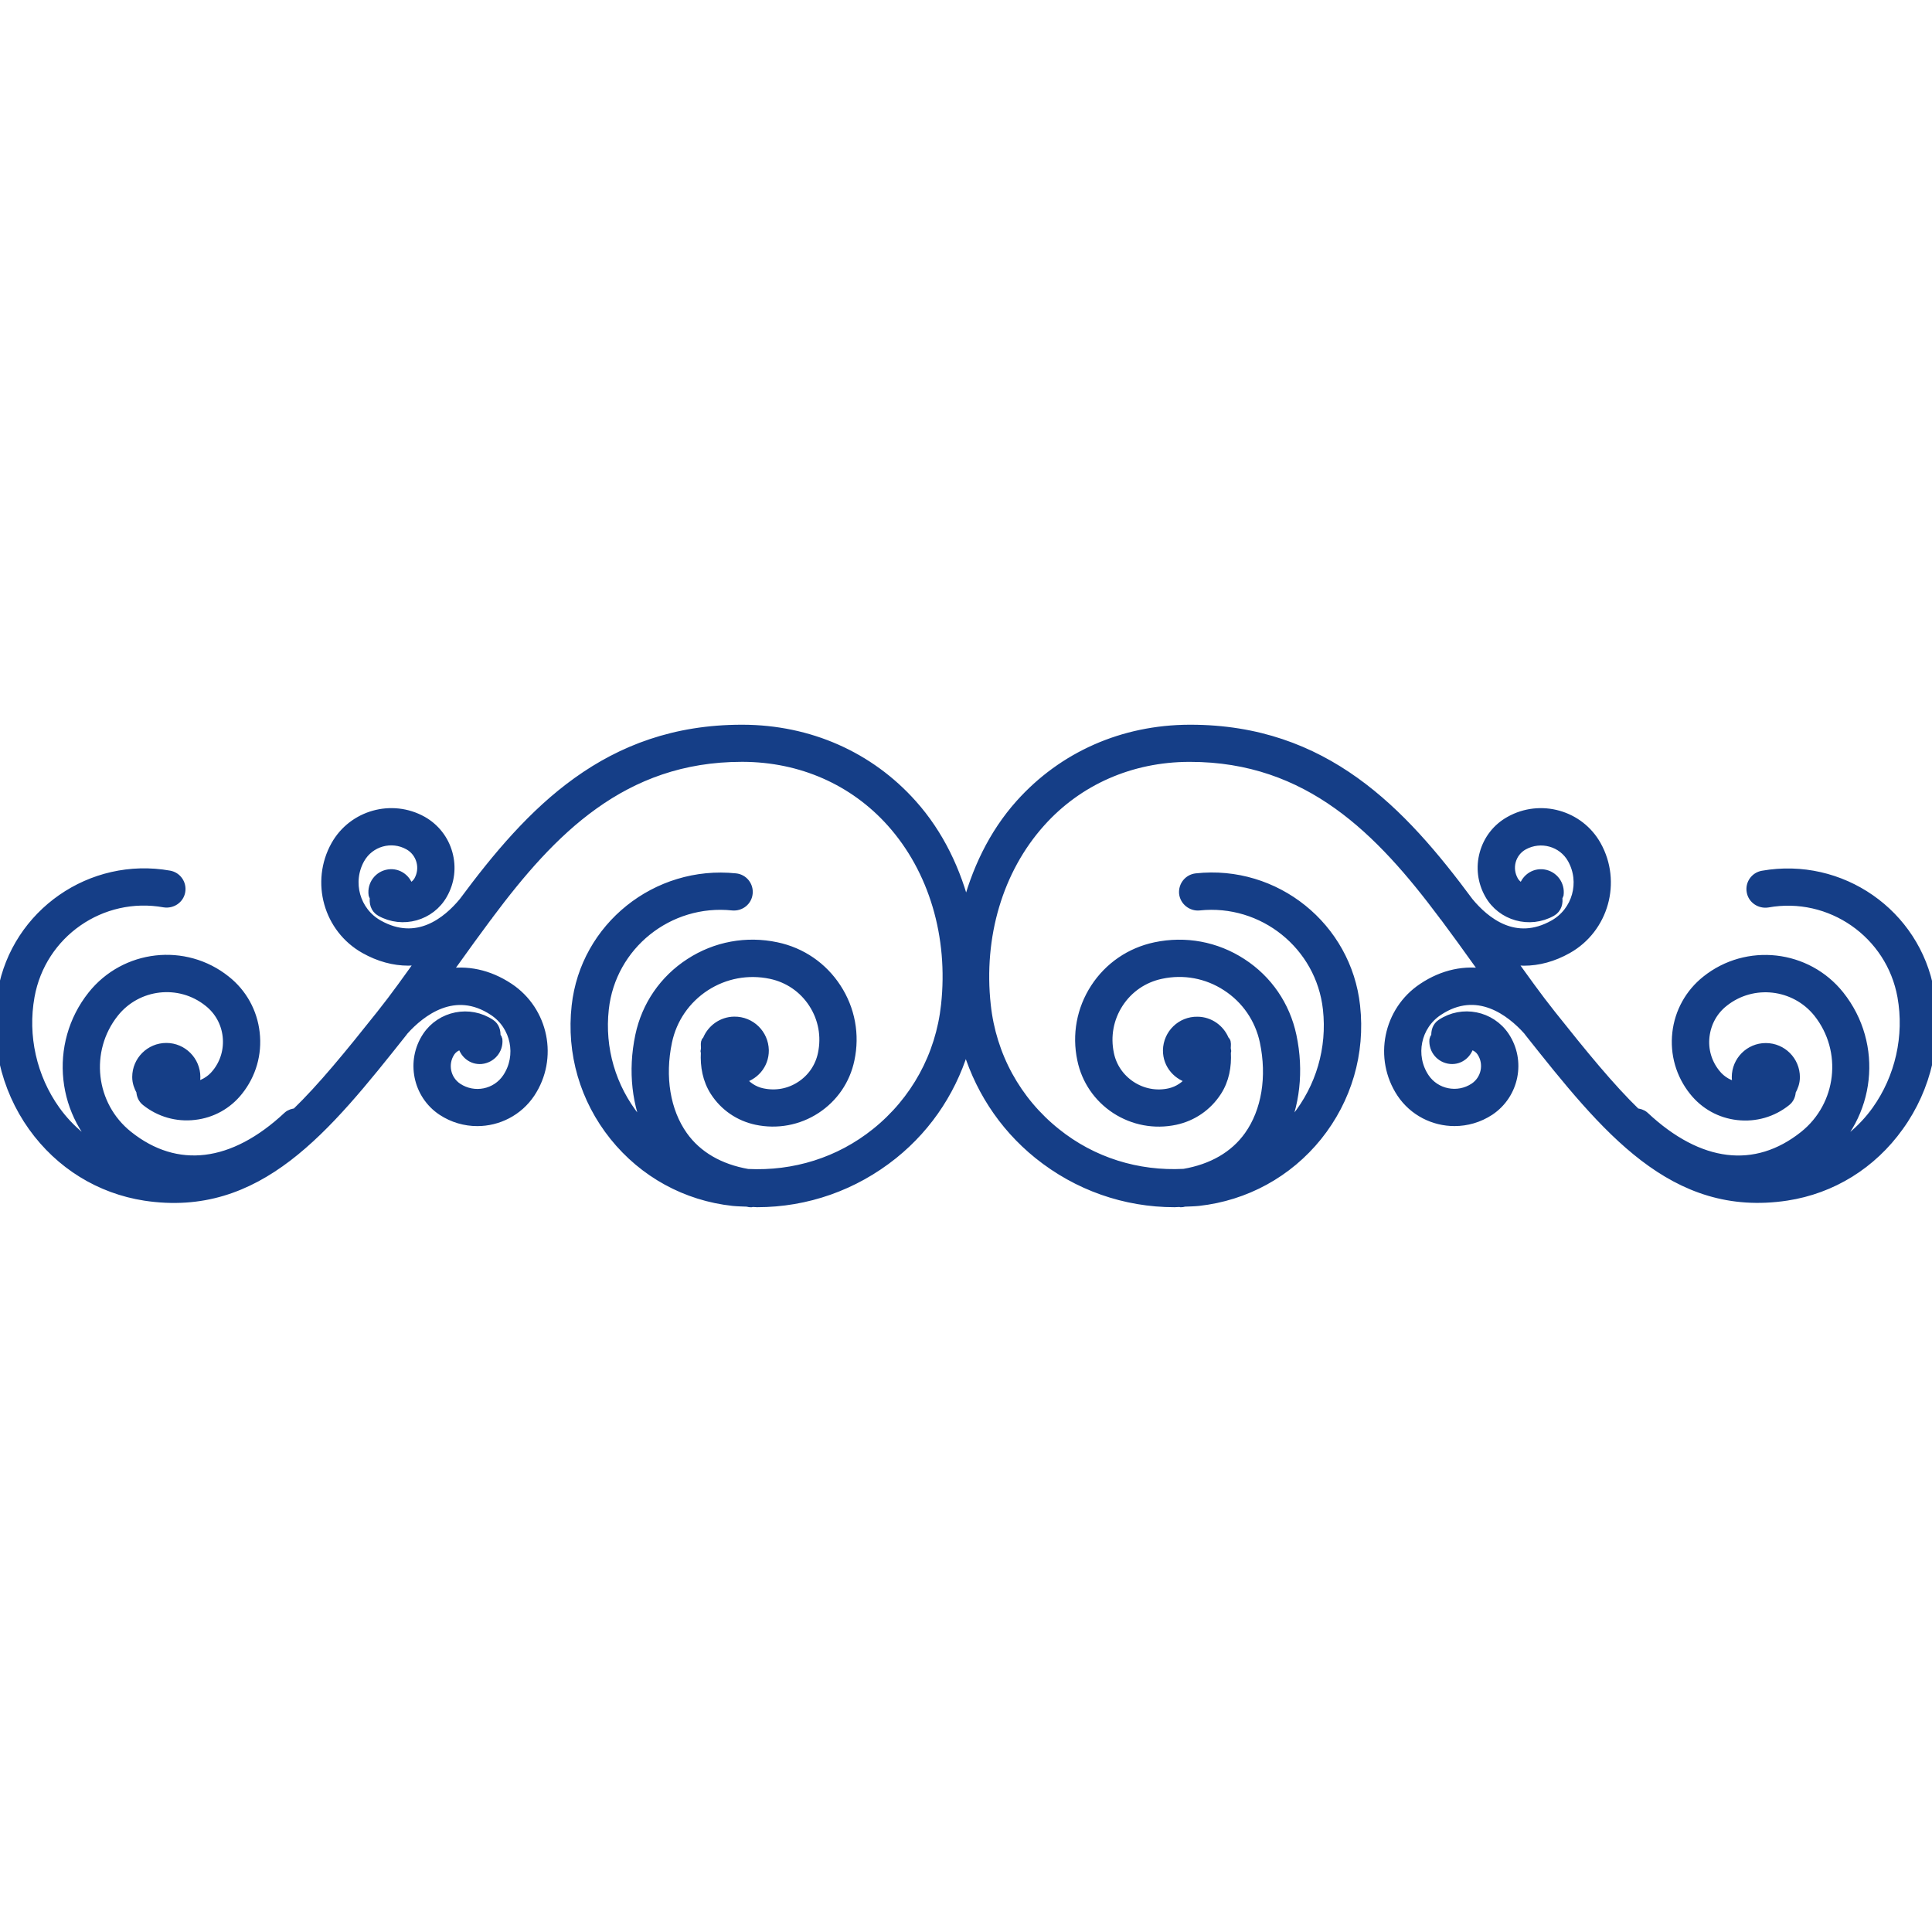
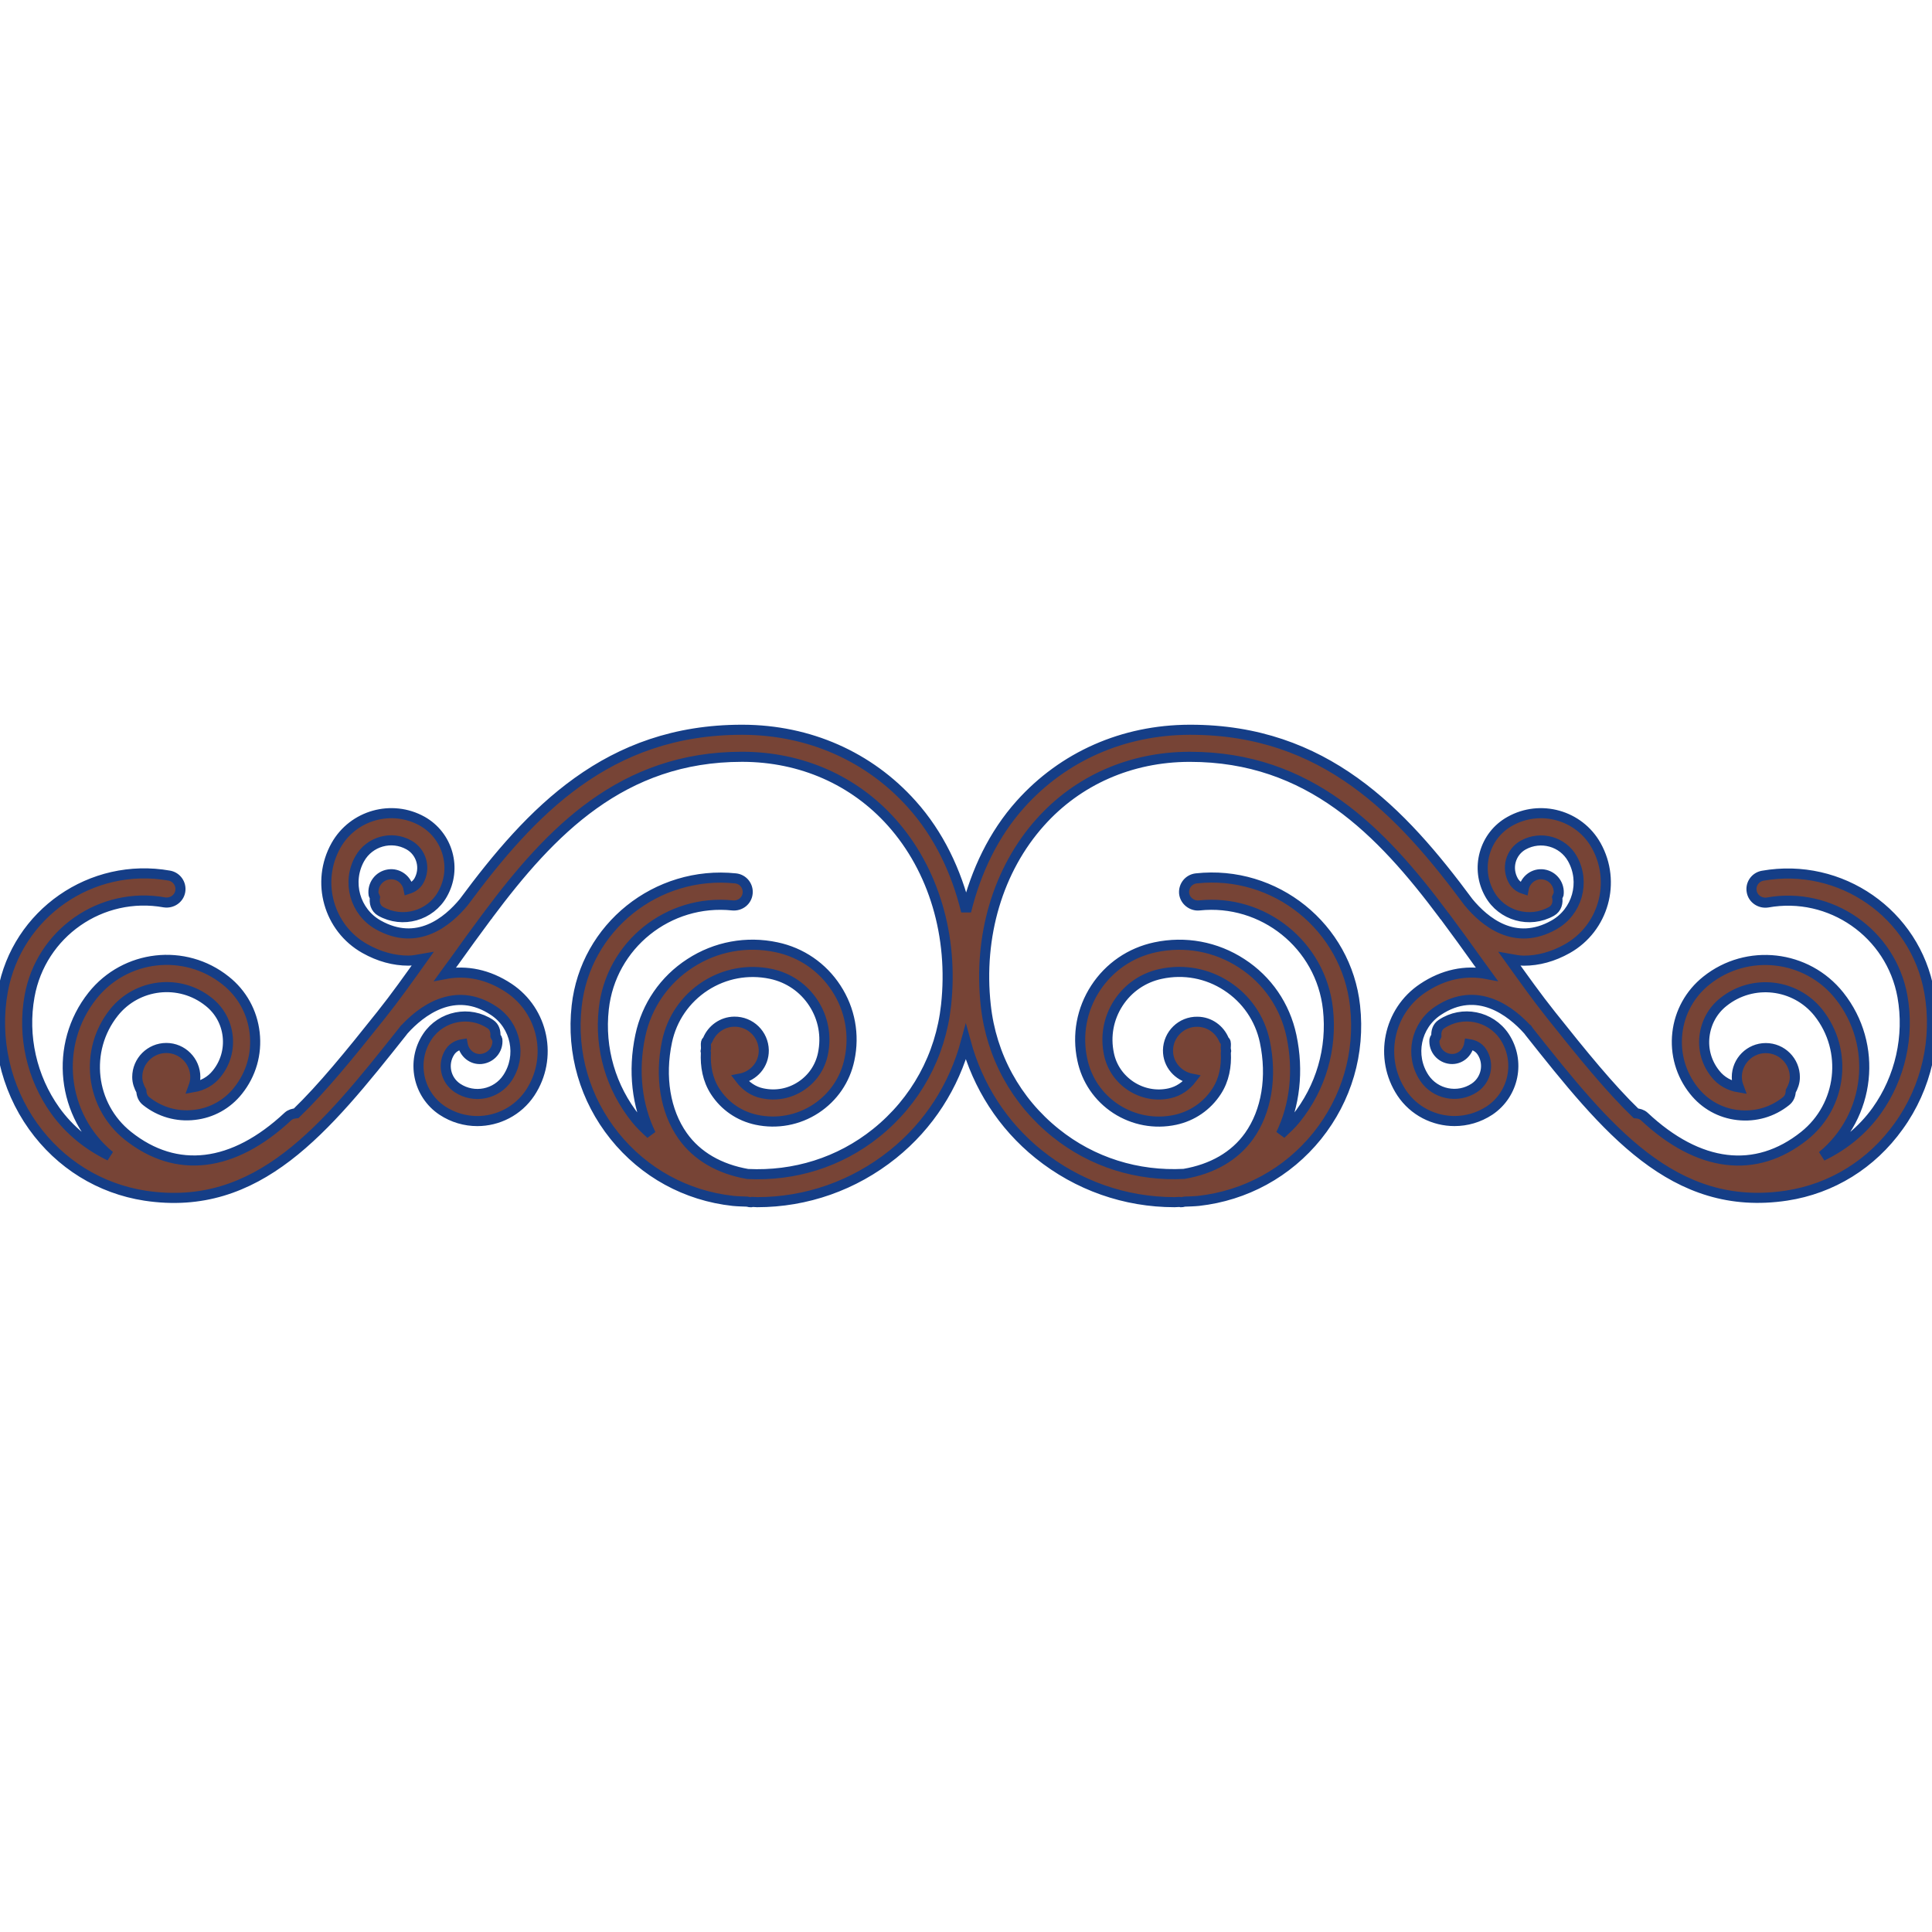
- <svg xmlns="http://www.w3.org/2000/svg" fill="#153e87" version="1.1" id="Capa_1" width="800px" height="800px" viewBox="0 0 191.675 191.675" xml:space="preserve" stroke="#153e87">
+ <svg xmlns="http://www.w3.org/2000/svg" fill="#774436" version="1.1" id="Capa_1" width="800px" height="800px" viewBox="0 0 191.675 191.675" xml:space="preserve" stroke="#153e87">
  <g id="SVGRepo_bgCarrier" stroke-width="0" />
  <g id="SVGRepo_tracerCarrier" stroke-linecap="round" stroke-linejoin="round" />
  <g id="SVGRepo_iconCarrier">
    <g>
      <path d="M191.396,98.372c-1.382-7.715-8.775-12.856-16.517-11.491c-0.738,0.132-1.229,0.833-1.092,1.566 c0.127,0.736,0.844,1.2,1.566,1.092c6.249-1.129,12.266,3.056,13.39,9.315c0.706,3.942-0.222,8.065-2.548,11.33 c-1.424,1.988-3.301,3.485-5.415,4.503c4.804-3.938,5.584-11.031,1.703-15.909c-3.228-4.05-9.145-4.726-13.189-1.495 c-1.624,1.294-2.652,3.15-2.884,5.207c-0.232,2.062,0.353,4.098,1.65,5.722c1.081,1.36,2.615,2.221,4.351,2.415 c1.729,0.195,3.422-0.289,4.777-1.376c0.322-0.253,0.459-0.611,0.475-0.997c0.232-0.416,0.406-0.869,0.406-1.387 c0-1.587-1.281-2.885-2.885-2.885c-1.587,0-2.874,1.293-2.874,2.885c0,0.359,0.085,0.691,0.206,1.013 c-0.923-0.153-1.751-0.601-2.336-1.35c-0.85-1.055-1.234-2.379-1.076-3.729c0.163-1.351,0.817-2.558,1.888-3.401 c2.885-2.302,7.093-1.814,9.402,1.055c2.985,3.76,2.357,9.239-1.397,12.234c-4.814,3.834-10.457,3.153-15.878-1.93 c-0.232-0.211-0.532-0.28-0.817-0.307c-2.605-2.525-5.284-5.811-8.422-9.756c-1.408-1.767-2.763-3.675-4.124-5.574 c0.475,0.084,0.939,0.187,1.419,0.187c1.445,0,2.9-0.393,4.319-1.191c3.602-2.025,4.888-6.621,2.863-10.238 c-1.688-3.014-5.532-4.101-8.559-2.399c-1.239,0.69-2.126,1.827-2.505,3.193c-0.38,1.366-0.201,2.797,0.495,4.029 c1.208,2.159,3.966,2.932,6.133,1.717c0.522-0.293,0.676-0.87,0.564-1.421c0.032-0.098,0.121-0.14,0.143-0.237 c0.132-0.973-0.527-1.864-1.498-2.009c-0.938-0.14-1.798,0.509-1.967,1.437c-0.416-0.134-0.791-0.401-1.022-0.809 c-0.338-0.604-0.433-1.308-0.248-1.978c0.189-0.67,0.622-1.227,1.229-1.566c1.74-0.96,3.924-0.351,4.883,1.363 c1.298,2.32,0.475,5.263-1.835,6.56c-3.876,2.187-6.876-0.313-8.475-2.246C139.03,80.51,131.41,72.4,118.105,72.4 c-0.032,0-0.069,0-0.105,0c-6.576,0.021-12.524,2.65-16.777,7.404c-2.647,2.958-4.396,6.634-5.374,10.605 c-0.965-3.977-2.721-7.646-5.374-10.605c-4.248-4.754-10.204-7.383-16.777-7.404c-0.031,0-0.063,0-0.103,0 c-13.294,0-20.915,8.1-27.583,17.102c-1.598,1.933-4.611,4.443-8.487,2.257c-2.312-1.302-3.133-4.245-1.838-6.56 c0.968-1.725,3.159-2.339,4.883-1.369c0.604,0.34,1.036,0.896,1.226,1.566c0.187,0.67,0.103,1.371-0.237,1.983 c-0.235,0.408-0.612,0.669-1.028,0.804c-0.177-0.928-1.031-1.571-1.97-1.432c-0.973,0.145-1.632,1.036-1.495,2.009 c0.016,0.103,0.113,0.145,0.14,0.237c-0.103,0.551,0.048,1.128,0.567,1.421c2.165,1.215,4.925,0.442,6.133-1.717 c0.699-1.236,0.87-2.668,0.488-4.034c-0.38-1.36-1.271-2.497-2.5-3.193c-3.02-1.689-6.863-0.614-8.562,2.405 c-2.025,3.612-0.738,8.208,2.869,10.233c1.421,0.799,2.879,1.192,4.319,1.192c0.478,0,0.947-0.108,1.416-0.188 c-1.36,1.906-2.71,3.812-4.121,5.579c-3.133,3.939-5.814,7.23-8.43,9.756c-0.29,0.026-0.577,0.096-0.81,0.307 c-5.426,5.078-11.069,5.758-15.881,1.924c-3.752-2.989-4.38-8.469-1.392-12.229c2.304-2.887,6.523-3.367,9.4-1.06 c1.065,0.838,1.735,2.051,1.885,3.396c0.15,1.345-0.227,2.674-1.081,3.729c-0.583,0.743-1.414,1.191-2.331,1.35 c0.119-0.321,0.203-0.653,0.203-1.012c0-1.588-1.29-2.885-2.876-2.885c-1.593,0-2.885,1.292-2.885,2.885 c0,0.511,0.174,0.97,0.406,1.387c0.016,0.379,0.155,0.743,0.475,0.996c1.36,1.087,3.061,1.572,4.777,1.371 c1.725-0.189,3.27-1.049,4.343-2.404c1.297-1.624,1.885-3.654,1.648-5.727c-0.232-2.067-1.257-3.919-2.884-5.203 c-4.045-3.235-9.962-2.56-13.197,1.495c-3.873,4.868-3.095,11.966,1.706,15.905c-2.117-1.023-3.992-2.516-5.416-4.504 c-2.329-3.264-3.256-7.383-2.544-11.33c1.123-6.265,7.106-10.444,13.387-9.315c0.725,0.108,1.437-0.355,1.566-1.092 c0.129-0.732-0.356-1.434-1.091-1.566c-7.715-1.371-15.13,3.771-16.517,11.491c-0.838,4.656,0.258,9.529,3.006,13.379 c2.684,3.755,6.631,6.196,11.119,6.887c11.211,1.693,17.869-6.607,25.531-16.263c0.042-0.053,0.082-0.116,0.124-0.169h0.005 c1.653-1.83,5.023-4.509,8.928-1.909c2.207,1.466,2.813,4.462,1.361,6.655c-1.092,1.646-3.322,2.088-4.968,0.996 c-1.194-0.796-1.519-2.404-0.73-3.591c0.298-0.442,0.757-0.675,1.247-0.749c0.164,0.887,0.928,1.54,1.835,1.467 c0.979-0.096,1.698-0.934,1.611-1.909c-0.011-0.143-0.14-0.222-0.19-0.354c0.026-0.464-0.092-0.923-0.506-1.197 c-2.064-1.382-4.873-0.817-6.249,1.239c-1.613,2.426-0.949,5.722,1.479,7.336c1.07,0.706,2.278,1.044,3.473,1.044 c2.035,0,4.034-0.986,5.244-2.801c2.278-3.443,1.334-8.104-2.112-10.399c-2.025-1.345-4.201-1.793-6.339-1.384 c0.285-0.398,0.578-0.768,0.862-1.165c1.086-1.529,2.194-3.046,3.312-4.554c0.031-0.042,0.073-0.074,0.108-0.119 c0.005-0.01,0-0.026,0.01-0.037c6.21-8.316,13.305-15.681,25.162-15.681c0.029,0,0.061,0,0.087,0 c5.801,0.016,11.042,2.326,14.773,6.5c4.182,4.683,6.151,11.298,5.4,18.154c-0.543,5.01-3.006,9.513-6.937,12.666 c-3.641,2.922-8.121,4.298-12.744,4.071c-2.781-0.485-5.018-1.756-6.449-3.775c-1.727-2.437-2.294-5.854-1.55-9.376 c0.482-2.268,1.817-4.211,3.765-5.485c1.949-1.263,4.267-1.695,6.544-1.215c1.75,0.372,3.251,1.4,4.224,2.903 c0.97,1.497,1.3,3.279,0.928,5.041c-0.276,1.318-1.046,2.447-2.175,3.186c-1.137,0.748-2.492,1.002-3.842,0.711 c-0.896-0.184-1.65-0.722-2.202-1.449c1.35-0.254,2.371-1.393,2.354-2.816c-0.029-1.588-1.329-2.858-2.927-2.837 c-1.2,0.011-2.22,0.774-2.637,1.813c-0.042,0.096-0.14,0.132-0.161,0.232c-0.05,0.222,0.01,0.443-0.011,0.675 c0,0.074-0.04,0.121-0.04,0.2c0,0.059,0.029,0.101,0.034,0.143c-0.071,1.35,0.167,2.695,0.917,3.855 c0.944,1.46,2.402,2.457,4.108,2.82c2.02,0.428,4.126,0.048,5.877-1.097c1.732-1.134,2.922-2.874,3.341-4.894 c0.524-2.452,0.061-4.962-1.311-7.066c-1.366-2.102-3.473-3.549-5.93-4.065c-2.964-0.633-6.022-0.071-8.575,1.592 c-2.555,1.656-4.306,4.208-4.936,7.182c-0.746,3.523-0.324,6.951,1.047,9.771c-0.517-0.479-1.042-0.959-1.49-1.523 c-2.479-3.09-3.612-6.961-3.18-10.895c0.691-6.355,6.426-10.945,12.786-10.275c0.751,0.063,1.411-0.454,1.487-1.2 c0.079-0.741-0.456-1.408-1.199-1.484c-7.815-0.814-14.905,4.838-15.763,12.664c-0.52,4.662,0.815,9.229,3.747,12.883 c2.932,3.649,7.111,5.943,11.773,6.45c0.469,0.047,0.933,0.053,1.397,0.073c0.077,0.011,0.14,0.037,0.221,0.048 c0.061,0.005,0.113,0.01,0.174,0.01c0.032,0,0.053-0.025,0.084-0.031c0.168,0,0.335,0.026,0.509,0.026 c4.891,0,9.6-1.65,13.474-4.757c3.591-2.885,6.046-6.76,7.229-11.116c1.189,4.351,3.639,8.227,7.228,11.116 c3.871,3.111,8.58,4.757,13.474,4.757c0.163,0,0.332-0.021,0.506-0.026c0.037,0,0.059,0.031,0.09,0.031c0.063,0,0.116,0,0.174-0.01 c0.074-0.011,0.138-0.037,0.222-0.048c0.464-0.021,0.929-0.026,1.393-0.073c4.651-0.518,8.838-2.806,11.775-6.45 c2.932-3.654,4.271-8.221,3.755-12.883c-0.85-7.826-7.91-13.523-15.757-12.664c-0.744,0.082-1.271,0.744-1.203,1.484 c0.085,0.746,0.781,1.269,1.487,1.2c6.35-0.675,12.087,3.926,12.783,10.275c0.433,3.934-0.696,7.805-3.18,10.895 c-0.448,0.564-0.976,1.039-1.487,1.523c1.365-2.82,1.793-6.248,1.044-9.761c-0.633-2.974-2.378-5.532-4.936-7.188 c-2.553-1.664-5.606-2.226-8.575-1.593c-2.457,0.522-4.566,1.965-5.933,4.066c-1.365,2.099-1.83,4.609-1.308,7.061 c0.417,2.025,1.613,3.771,3.344,4.904c1.74,1.129,3.828,1.524,5.869,1.092c1.703-0.364,3.164-1.366,4.113-2.826 c0.754-1.155,0.991-2.5,0.917-3.85c0-0.048,0.037-0.096,0.037-0.148c0-0.068-0.037-0.121-0.042-0.2 c-0.021-0.222,0.042-0.442-0.011-0.675c-0.021-0.101-0.116-0.132-0.158-0.222c-0.422-1.044-1.439-1.804-2.637-1.813 c-1.598-0.032-2.9,1.244-2.927,2.831c-0.016,1.419,1.013,2.558,2.357,2.821c-0.554,0.723-1.303,1.245-2.199,1.445 c-1.329,0.295-2.694,0.031-3.834-0.712c-1.128-0.743-1.914-1.872-2.183-3.196c-0.369-1.75-0.042-3.533,0.928-5.035 c0.976-1.506,2.474-2.532,4.225-2.903c2.277-0.49,4.604-0.056,6.544,1.215c1.94,1.258,3.28,3.211,3.766,5.485 c0.743,3.522,0.179,6.939-1.551,9.376c-1.439,2.024-3.681,3.29-6.46,3.765c-4.609,0.243-9.107-1.139-12.735-4.061 c-3.937-3.153-6.399-7.656-6.938-12.666c-0.751-6.856,1.219-13.472,5.403-18.149c3.723-4.174,8.975-6.484,14.771-6.5 c0.026,0,0.058,0,0.09,0c11.85,0,18.947,7.37,25.159,15.681c0.006,0.011,0,0.026,0.011,0.037c0.037,0.044,0.079,0.076,0.11,0.113 c1.124,1.508,2.226,3.029,3.312,4.554c0.284,0.397,0.574,0.767,0.859,1.165c-2.136-0.409-4.319,0.04-6.339,1.39 c-3.449,2.289-4.388,6.961-2.114,10.399c1.207,1.809,3.206,2.795,5.241,2.795c1.202,0,2.405-0.338,3.48-1.044 c2.426-1.625,3.091-4.91,1.477-7.336c-1.387-2.062-4.177-2.621-6.249-1.239c-0.411,0.274-0.538,0.733-0.506,1.197 c-0.048,0.132-0.174,0.216-0.19,0.354c-0.084,0.98,0.633,1.824,1.614,1.909c0.907,0.073,1.672-0.58,1.83-1.467 c0.49,0.074,0.954,0.301,1.249,0.744c0.791,1.187,0.459,2.8-0.732,3.591c-1.646,1.087-3.876,0.644-4.968-0.991 c-1.461-2.204-0.849-5.194,1.355-6.655c3.913-2.61,7.277,0.079,8.928,1.909h0.005c0.043,0.063,0.079,0.116,0.122,0.169 c7.656,9.65,14.291,17.956,25.533,16.258c4.488-0.686,8.433-3.127,11.117-6.882C191.137,107.901,192.244,103.033,191.396,98.372z" />
    </g>
  </g>
</svg>
